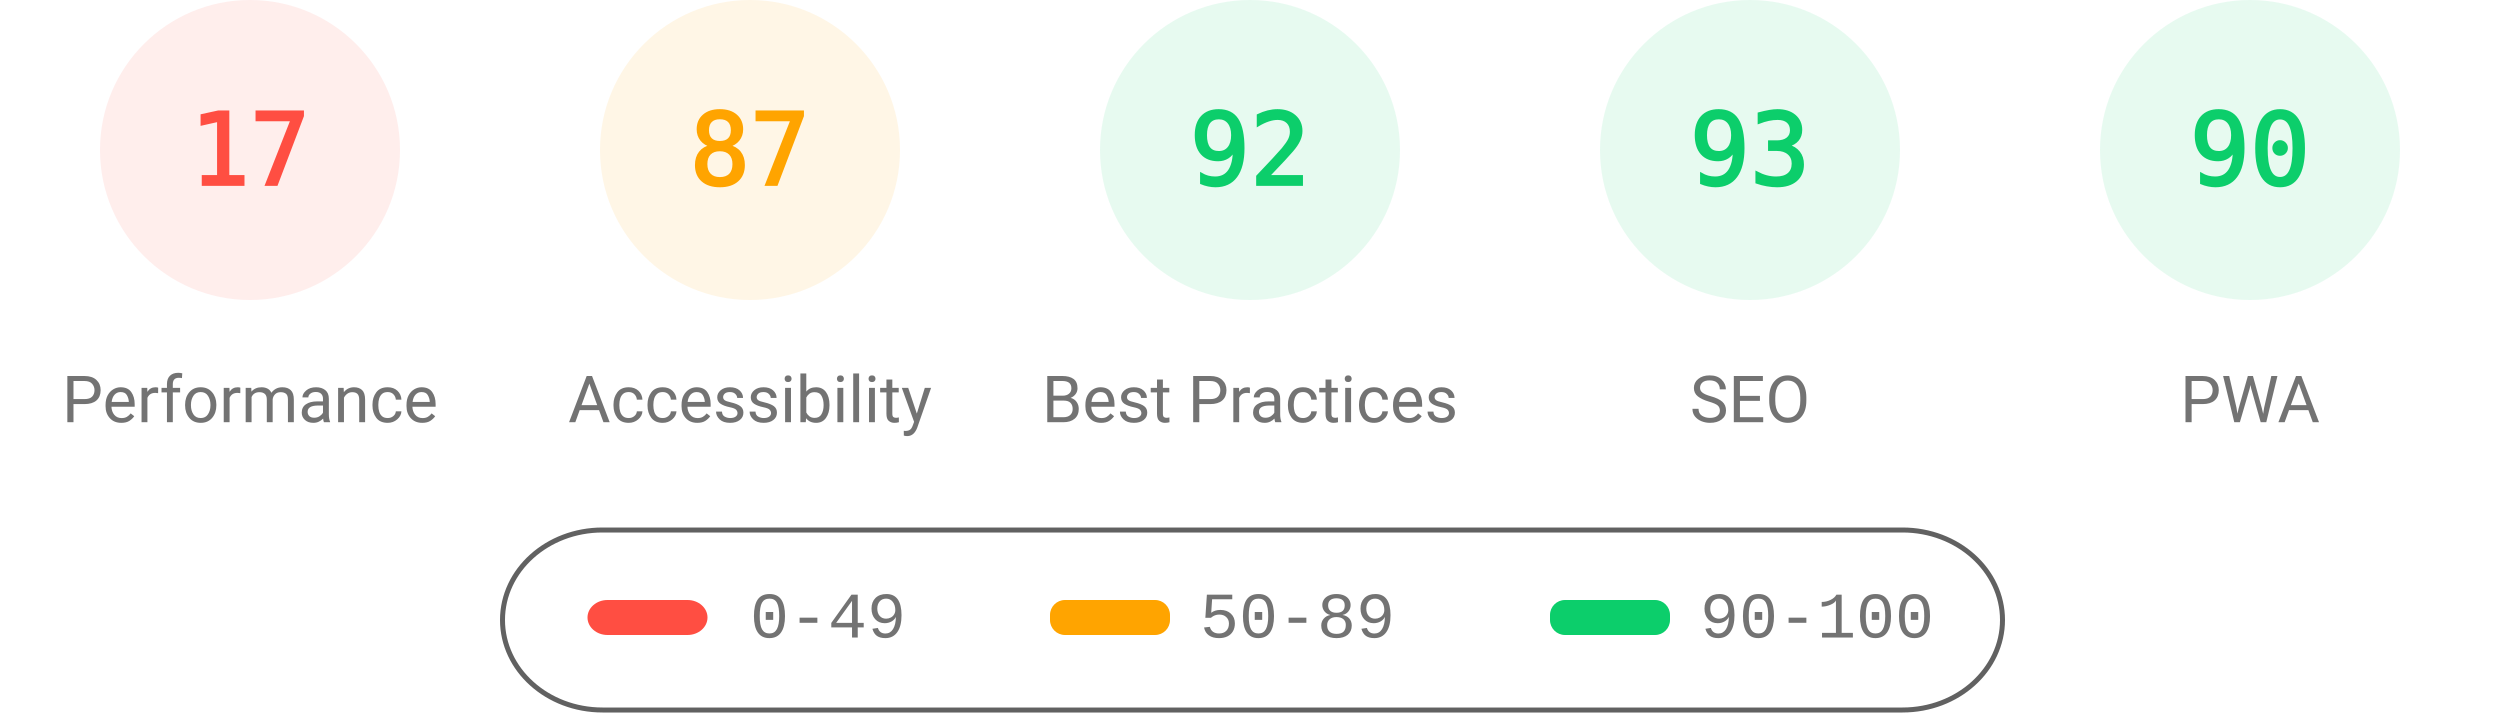
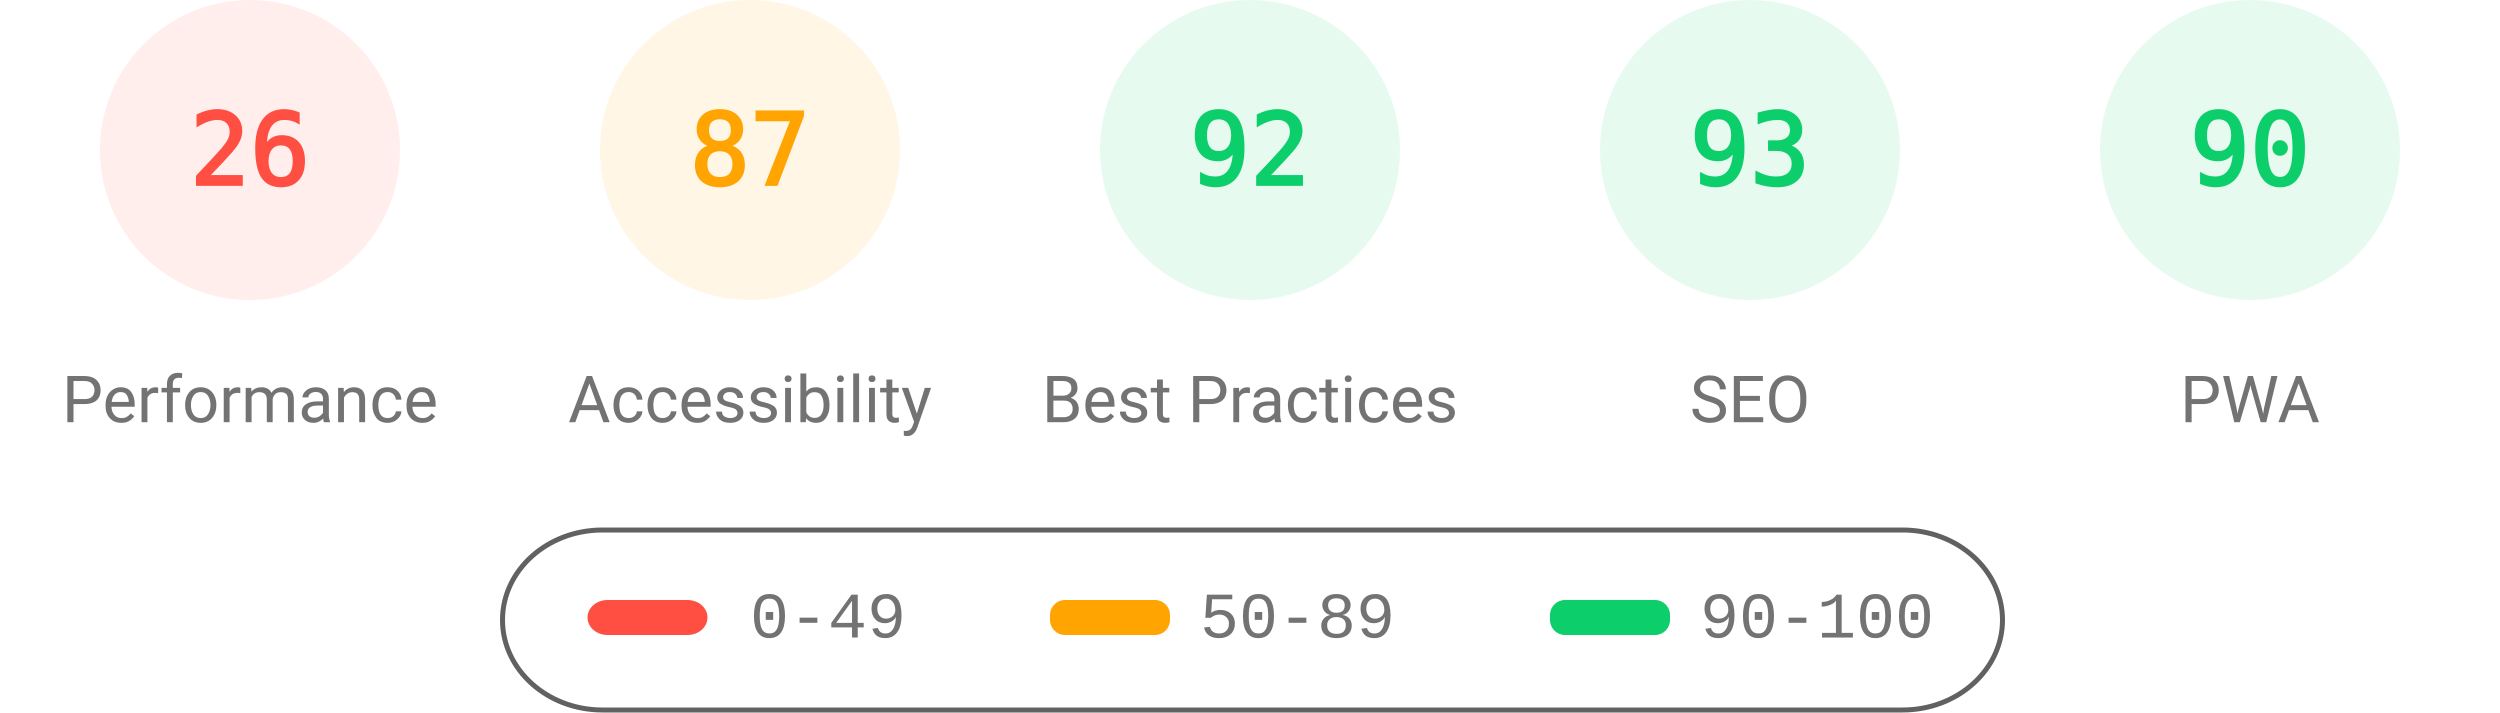
<svg xmlns="http://www.w3.org/2000/svg" fill="none" width="1000" height="285">
  <style>.gauge-base{opacity:.1}.gauge-arc{fill:none;animation-delay:250ms;stroke-linecap:round;transform:rotate(-90deg);transform-origin:100px 60px;animation:load-gauge 1s ease forwards}.guage-text{font-size:40px;font-family:monospace;text-align:center}.guage-red{color:#ff4e42;fill:#ff4e42;stroke:#ff4e42}.guage-orange{color:#ffa400;fill:#ffa400;stroke:#ffa400}.guage-green{color:#0cce6b;fill:#0cce6b;stroke:#0cce6b}.guage-undefined{color:#5c5c5c;fill:#5c5c5c;stroke:#5c5c5c}.guage-title{color:#737373;fill:#737373;stroke:none;font-size:26px;line-height:26px;font-family:Roboto,Halvetica,Arial,sans-serif}@keyframes load-gauge{from{stroke-dasharray:0 352.858}}</style>
  <svg class="guage-div guage-perf guage-red" viewBox="0 0 200 200" width="200" height="200">
    <circle class="gauge-base" r="56" cx="100" cy="60" stroke-width="8" />
-     <circle class="gauge-arc guage-arc-1" r="56" cx="100" cy="60" stroke-width="8" style="stroke-dasharray:59.816,351.858" />
-     <text class="guage-text" x="100" y="60" alignment-baseline="central" dominant-baseline="central" text-anchor="middle">17</text>
+     <circle class="gauge-arc guage-arc-1" r="56" cx="100" cy="60" stroke-width="8" style="stroke-dasharray:91.483,351.858" />
+     <text class="guage-text" x="100" y="60" alignment-baseline="central" dominant-baseline="central" text-anchor="middle">26</text>
    <text class="guage-title" x="100" y="160" alignment-baseline="central" dominant-baseline="central" text-anchor="middle">Performance</text>
  </svg>
  <svg class="guage-div guage-acc guage-orange" viewBox="0 0 200 200" width="200" height="200" x="200">
    <circle class="gauge-base" r="56" cx="100" cy="60" stroke-width="8" />
    <circle class="gauge-arc guage-arc-2" r="56" cx="100" cy="60" stroke-width="8" style="stroke-dasharray:306.116,351.858" />
    <text class="guage-text" x="100" y="60" alignment-baseline="central" dominant-baseline="central" text-anchor="middle">87</text>
    <text class="guage-title" x="100" y="160" alignment-baseline="central" dominant-baseline="central" text-anchor="middle">Accessibility</text>
  </svg>
  <svg class="guage-div guage-best guage-green" viewBox="0 0 200 200" width="200" height="200" x="400">
    <circle class="gauge-base" r="56" cx="100" cy="60" stroke-width="8" />
    <circle class="gauge-arc guage-arc-3" r="56" cx="100" cy="60" stroke-width="8" style="stroke-dasharray:323.709,351.858" />
    <text class="guage-text" x="100" y="60" alignment-baseline="central" dominant-baseline="central" text-anchor="middle">92</text>
    <text class="guage-title" x="100" y="160" alignment-baseline="central" dominant-baseline="central" text-anchor="middle">Best Practices</text>
  </svg>
  <svg class="guage-div guage-seo guage-green" viewBox="0 0 200 200" width="200" height="200" x="600">
    <circle class="gauge-base" r="56" cx="100" cy="60" stroke-width="8" />
    <circle class="gauge-arc guage-arc-4" r="56" cx="100" cy="60" stroke-width="8" style="stroke-dasharray:327.228,351.858" />
    <text class="guage-text" x="100" y="60" alignment-baseline="central" dominant-baseline="central" text-anchor="middle">93</text>
    <text class="guage-title" x="100" y="160" alignment-baseline="central" dominant-baseline="central" text-anchor="middle">SEO</text>
  </svg>
  <svg class="guage-div guage-pwa guage-green" viewBox="0 0 200 200" width="200" height="200" x="800">
    <circle class="gauge-base" r="56" cx="100" cy="60" stroke-width="8" />
    <circle class="gauge-arc guage-arc-4" r="56" cx="100" cy="60" stroke-width="8" style="stroke-dasharray:316.672,351.858" />
    <text class="guage-text" x="100" y="60" alignment-baseline="central" dominant-baseline="central" text-anchor="middle">90</text>
    <text class="guage-title" x="100" y="160" alignment-baseline="central" dominant-baseline="central" text-anchor="middle">PWA</text>
  </svg>
  <svg width="604" height="76" x="200" y="210">
    <path fill="none" id="canvas_background" d="M-1-1h604v80H-1z" />
    <rect fill-opacity="0" stroke="#616161" stroke-width="2" rx="40" id="svg_2" height="72" width="600" y="2" x="1" fill="#000" />
    <rect stroke="#000" rx="8" id="svg_3" height="14" width="48" y="30" x="35" stroke-opacity="null" stroke-width="0" fill="#ff4e42" />
    <rect stroke="#000" rx="6" id="svg_4" height="14" width="48" y="30" x="220" stroke-opacity="null" stroke-width="0" fill="#ffa400" />
    <rect stroke="#000" rx="6" id="svg_5" height="14" width="48" y="30" x="420" stroke-opacity="null" stroke-width="0" fill="#0cce6b" />
    <text xml:space="preserve" text-anchor="start" font-family="'Courier New', Courier, monospace" font-size="26" id="svg_6" y="45" x="100" stroke-opacity="null" stroke-width="0" stroke="#000" fill="#737373">0-49</text>
    <text xml:space="preserve" text-anchor="start" font-family="'Courier New', Courier, monospace" font-size="26" id="svg_7" y="45" x="280" stroke-opacity="null" stroke-width="0" stroke="#000" fill="#737373">50-89</text>
    <text xml:space="preserve" text-anchor="start" font-family="'Courier New', Courier, monospace" font-size="26" id="svg_8" y="45" x="480" stroke-opacity="null" stroke-width="0" stroke="#000" fill="#737373">90-100</text>
  </svg>
</svg>
